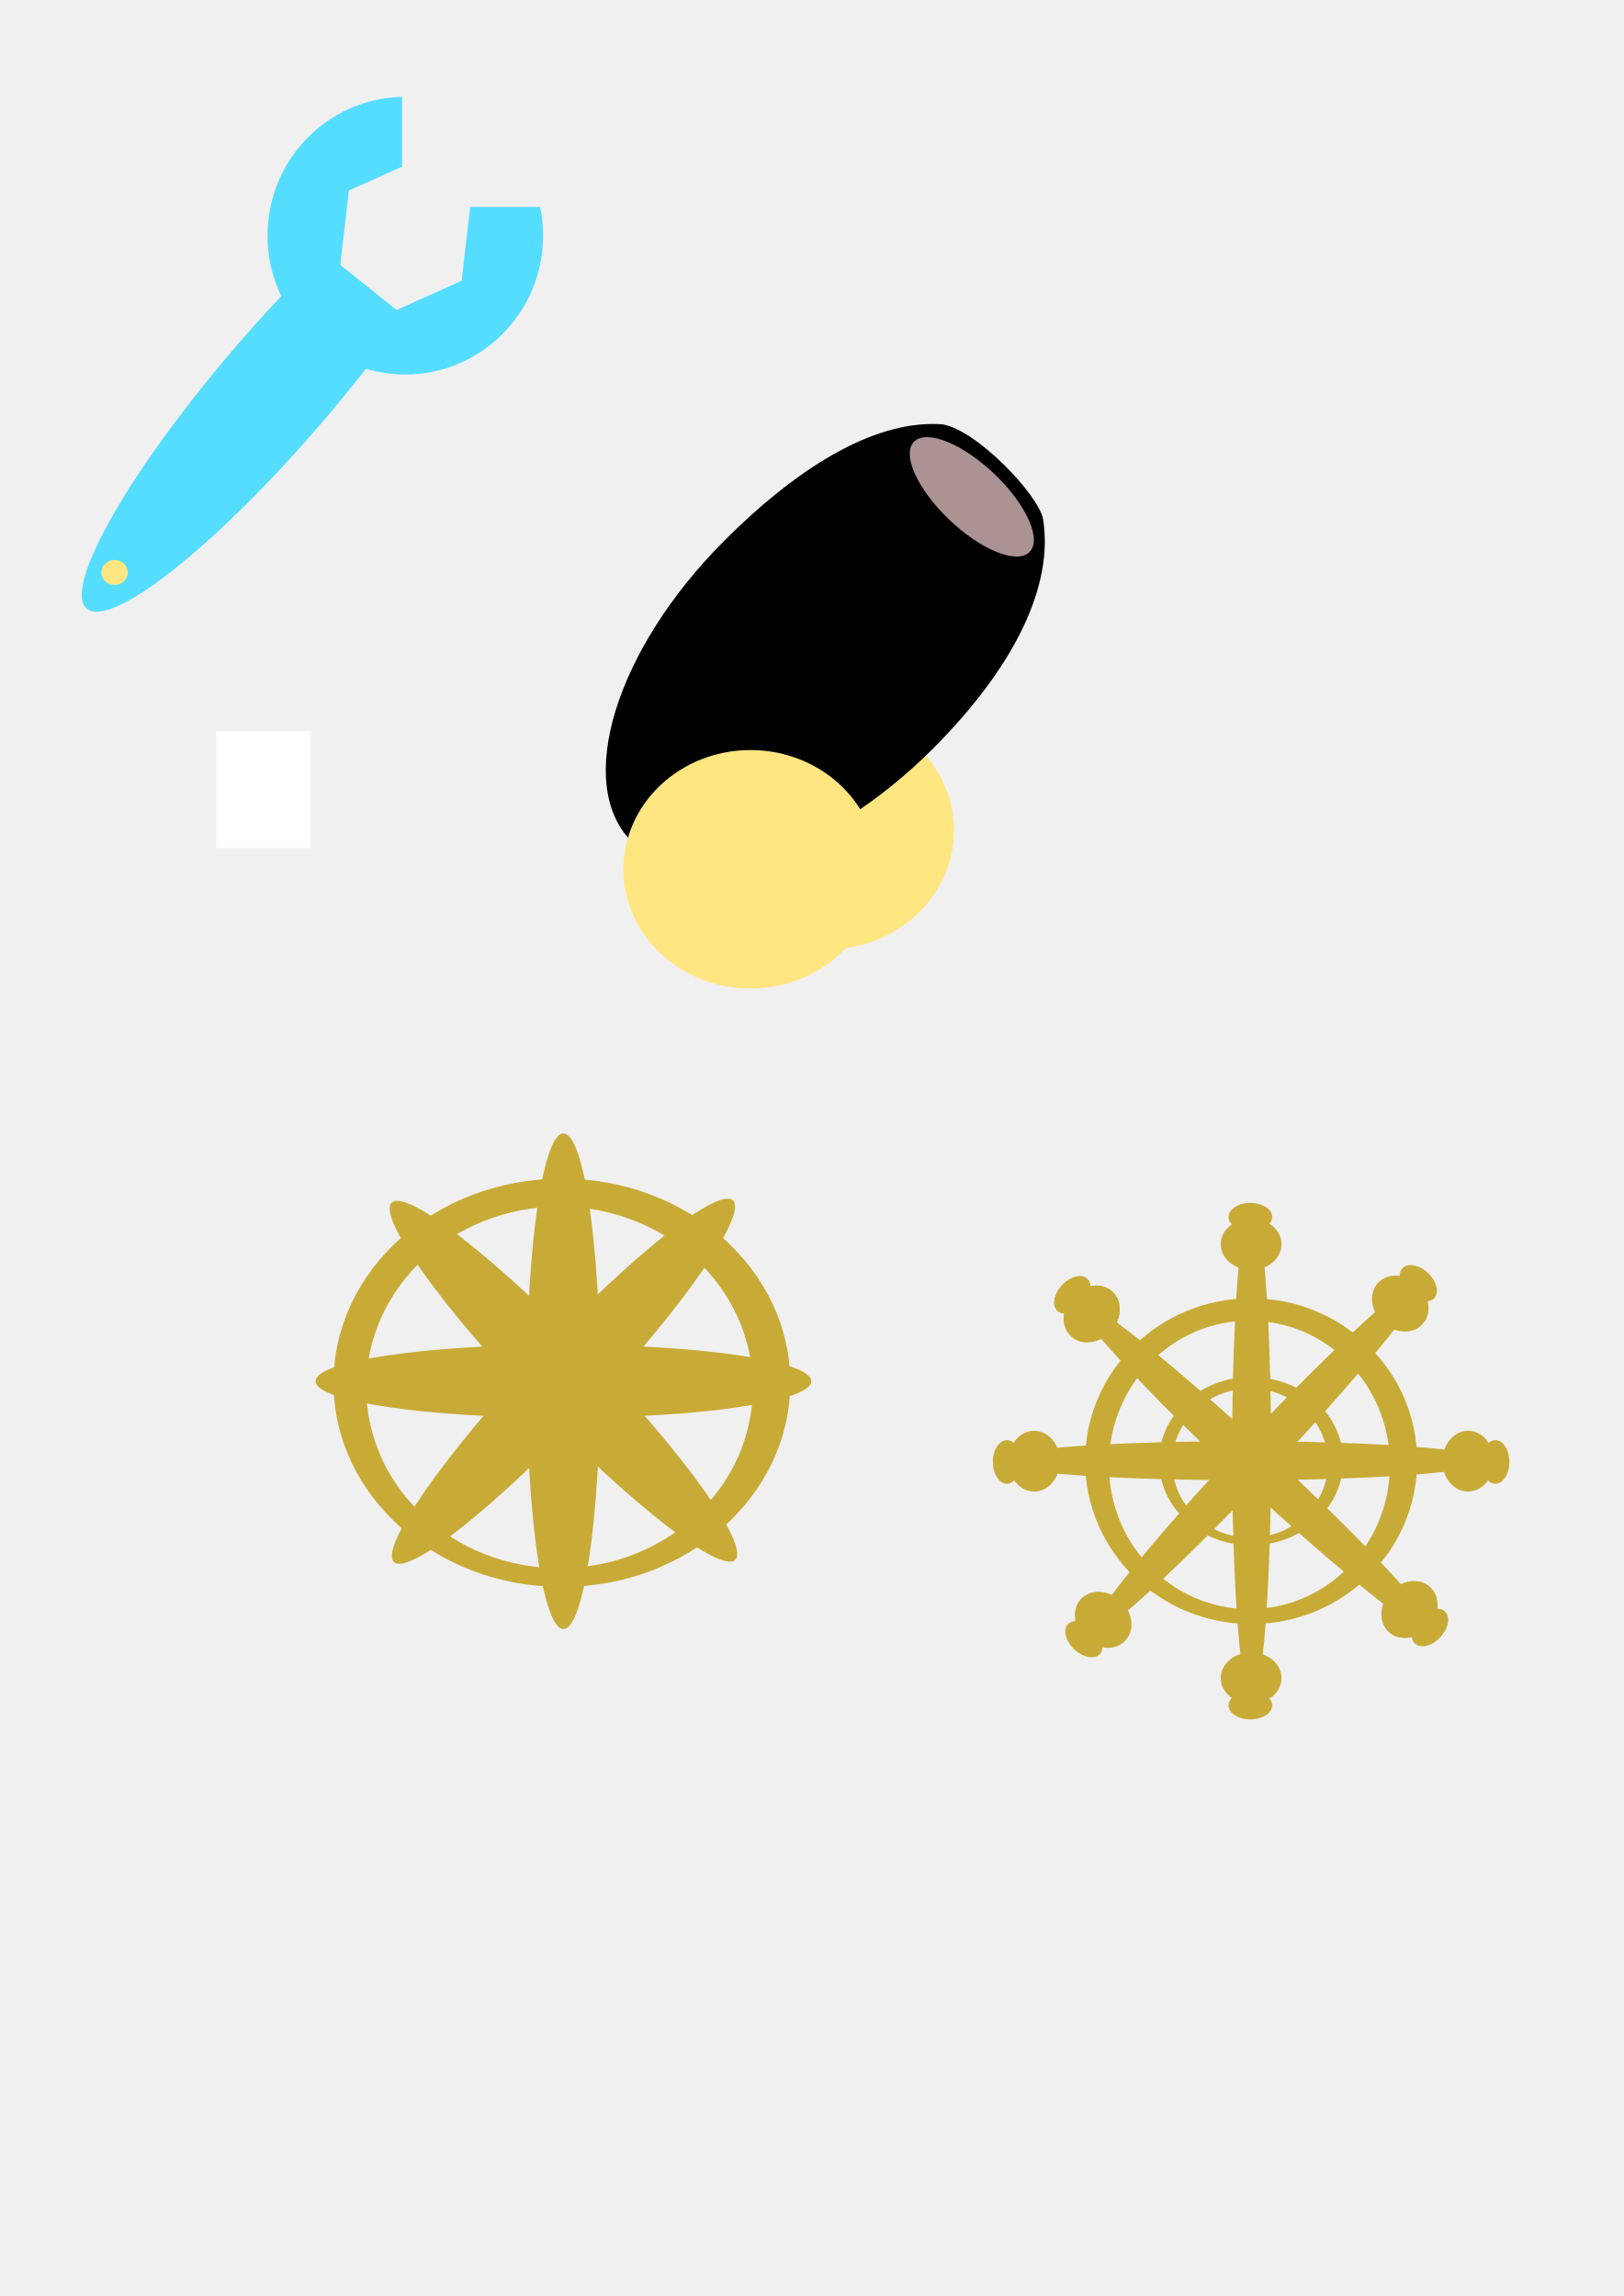
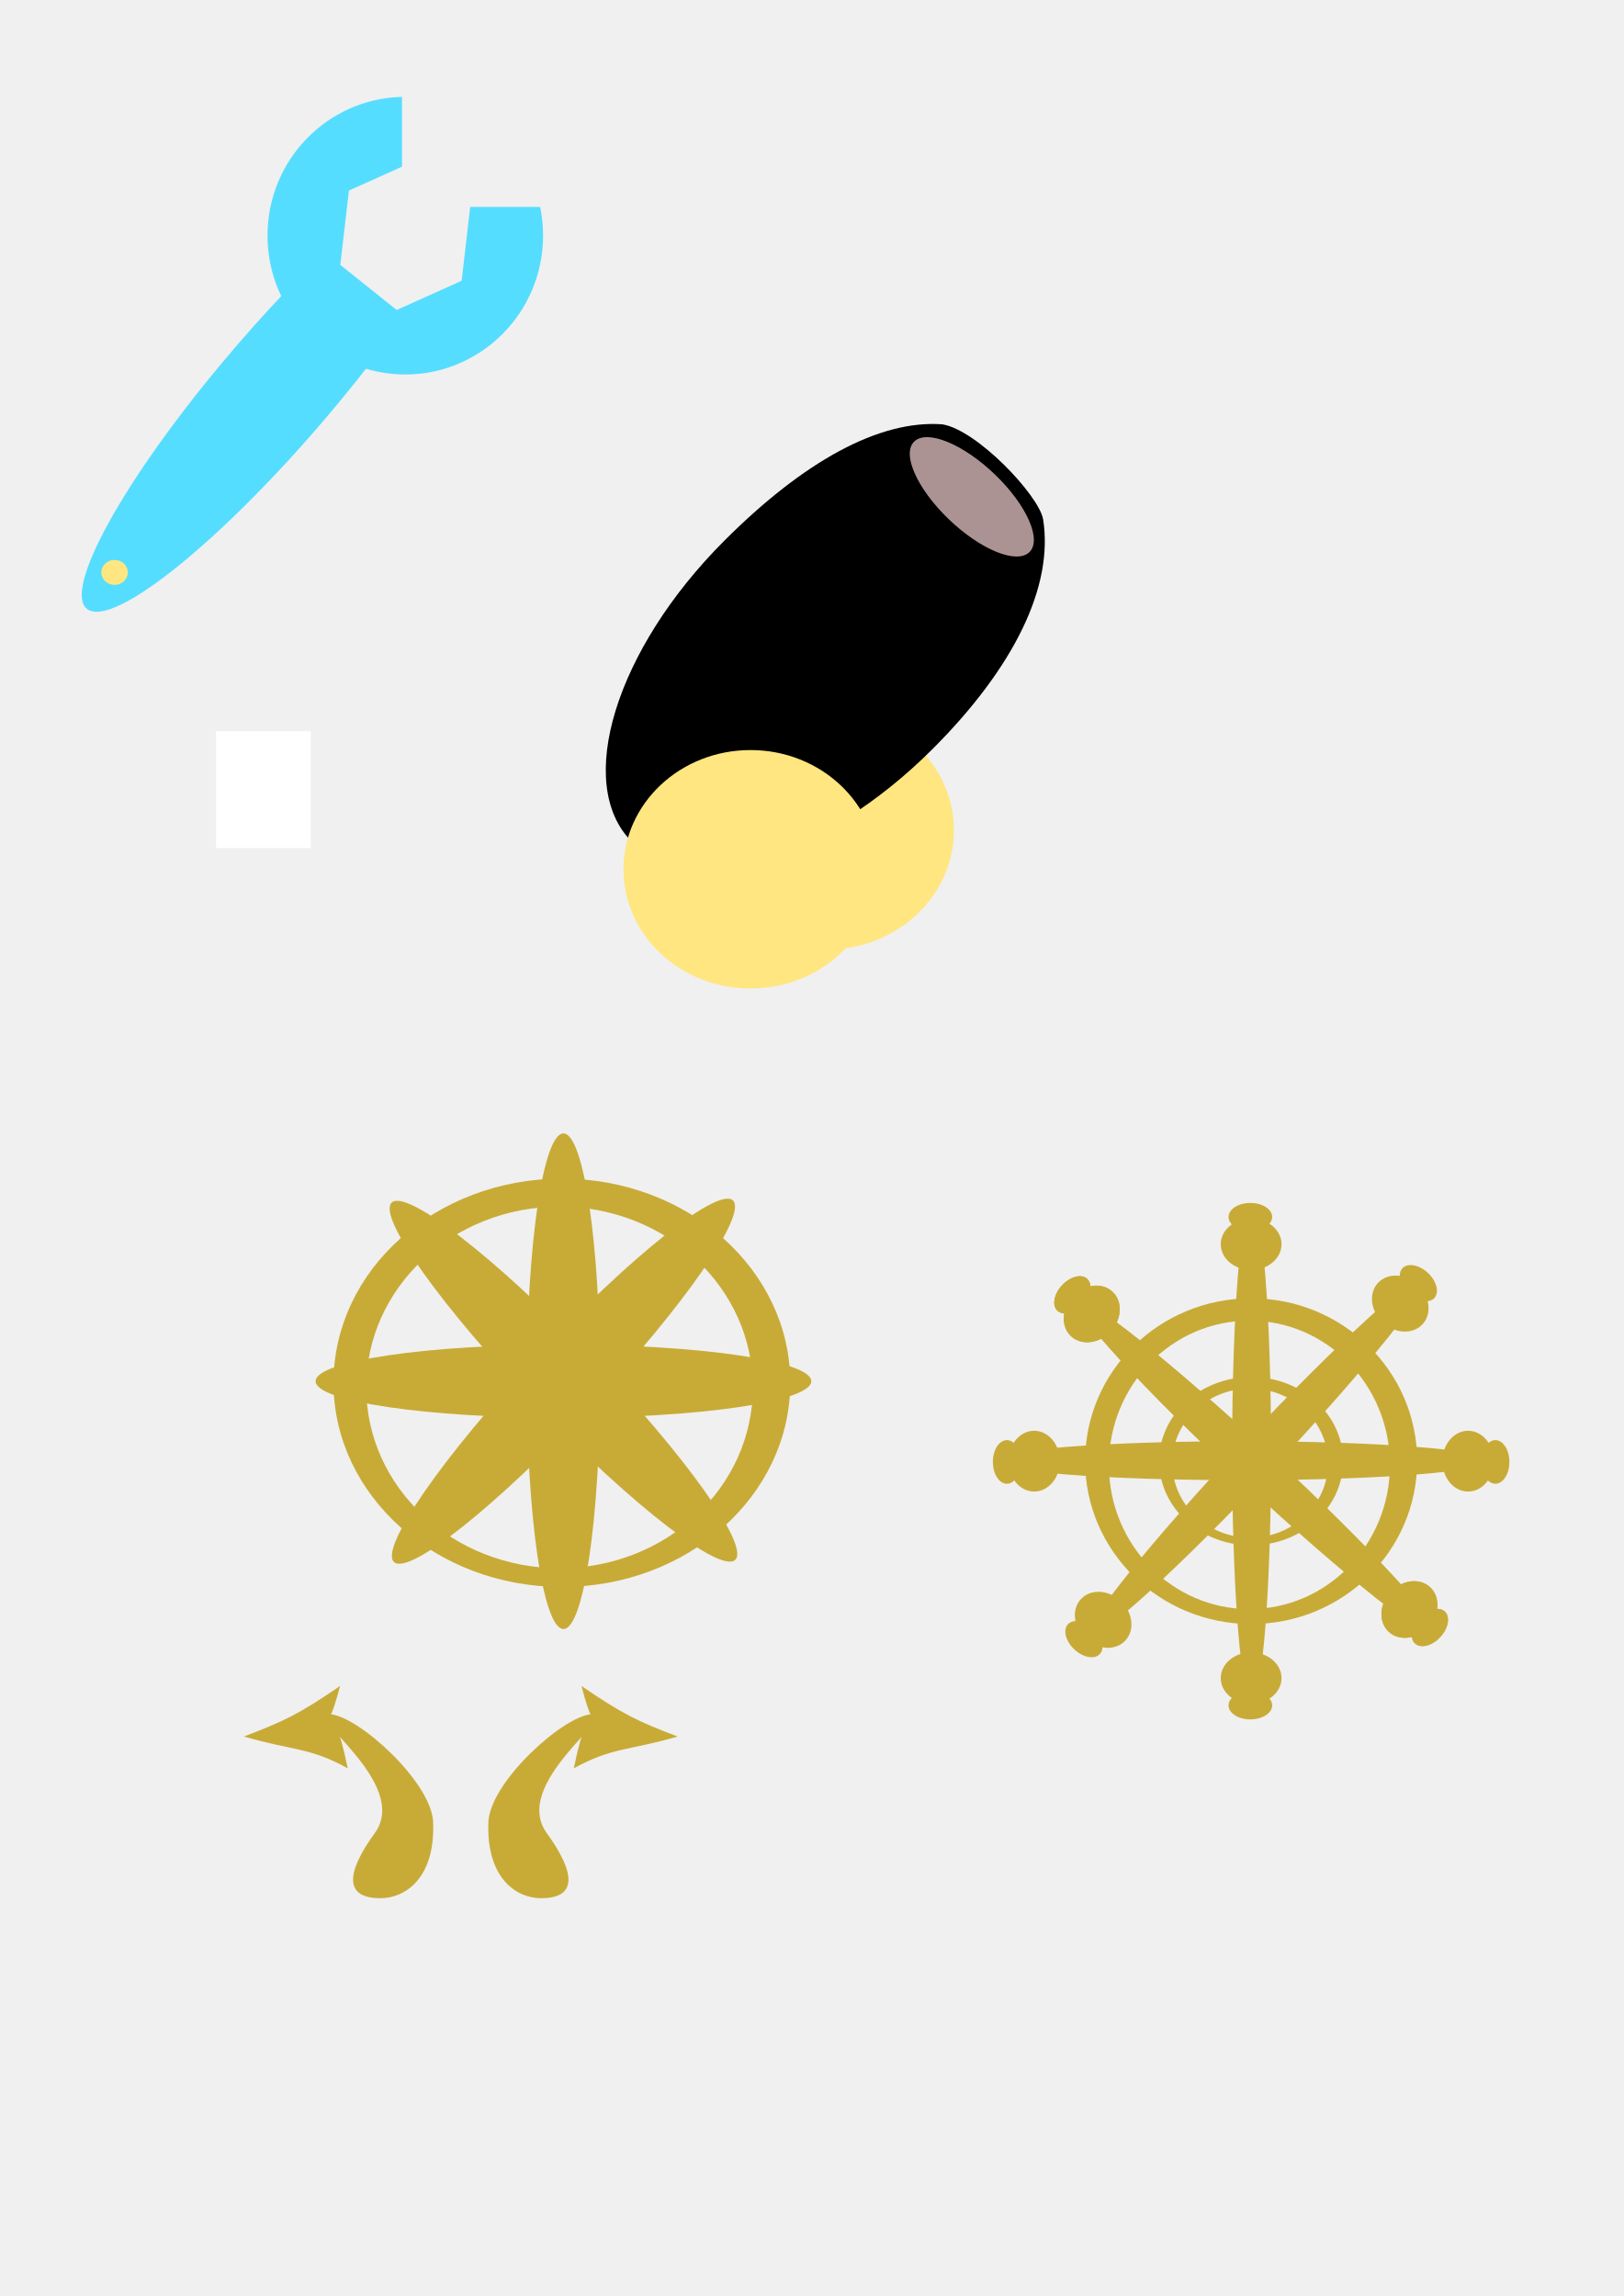
<svg xmlns="http://www.w3.org/2000/svg" width="744.094" height="1052.362" id="svg2" version="1.1">
  <defs id="defs4" />
  <g id="layer1">
    <path style="fill:#55ddff;fill-opacity:1;fill-rule:nonzero;stroke:#00001e;stroke-width:2.1;stroke-linecap:round;stroke-linejoin:round;stroke-miterlimit:4;stroke-opacity:1;stroke-dasharray:none" id="path2987" d="m 978.838,716.486 a 2.02,0.505 0 1 1 -4.041,0 2.02,0.505 0 1 1 4.041,0 z" />
    <path style="fill:#55ddff;fill-opacity:1;fill-rule:nonzero;stroke:none" d="m 131.265,133.21 c -9.974,10.45 -20.174,21.881 -30.26,33.995 -47.506,57.057 -74.156,107.548 -59.54,112.762 14.617,5.214 64.974,-36.83 112.48,-93.887 6.777,-8.14 13.122,-16.114 18.992,-23.874 -18.78,-3.294 -34.245,-14.328 -41.672,-28.995 z" id="path3757" />
    <path style="fill:#55ddff;fill-opacity:1;fill-rule:nonzero;stroke:none" clip-path="none" d="m 184.219,44.397 c -34.173,0.805 -61.625,28.953 -61.625,63.594 0,35.147 28.257,63.656 63.125,63.656 34.868,0 63.156,-28.509 63.156,-63.656 0,-4.504 -0.461,-8.886 -1.344,-13.125 l -32.062,0 -3.906,33.813 -29.781,13.406 -25.844,-20.688 3.969,-34.063 24.312,-10.938 0,-32 z" id="path2985" />
    <rect style="fill:#ffffff;fill-opacity:1;fill-rule:nonzero;stroke:none" id="rect3777" width="43.437" height="53.538" x="98.995" y="335.154" />
    <path style="fill:#ffe680;fill-opacity:1;fill-rule:nonzero;stroke:none" id="path3851" d="m 300,628.076 a 6.071,5.714 0 1 1 -12.143,0 6.071,5.714 0 1 1 12.143,0 z" transform="translate(-241.4286,-365.7143)" />
    <path style="fill:#ffe680;fill-opacity:1;fill-rule:nonzero;stroke:none" id="path3875" d="m 300,628.076 a 6.071,5.714 0 1 1 -12.143,0 6.071,5.714 0 1 1 12.143,0 z" transform="matrix(9.588235,0,0,9.5625,-2439.327,-5625.405)" />
    <path transform="matrix(0.7071068,0.7071068,-0.7071068,0.7071068,320.199,-181.8757)" style="fill:#000000;fill-opacity:1;fill-rule:nonzero;stroke:none" d="m 447.143,295.576 c 0,70.416 -30.221,127.5 -67.5,127.5 -37.279,0 -67.5,-57.084 -67.5,-127.5 0,-51.526 10.97,-89.457 32.951,-108.403 12.977,-9.374 54.041,-8.273 63.351,-1.915 25.357,18.343 38.698,57.715 38.698,110.318 z" id="path3853" />
    <path transform="matrix(9.588235,0,0,9.5625,-2474.327,-5607.547)" d="m 300,628.076 a 6.071,5.714 0 1 1 -12.143,0 6.071,5.714 0 1 1 12.143,0 z" id="path3855" style="fill:#ffe680;fill-opacity:1;fill-rule:nonzero;stroke:none" />
    <path style="fill:#ac9393;fill-opacity:1;fill-rule:nonzero;stroke:none" id="path3857" d="m 545,255.219 a 53.214,45.714 0 1 1 -106.429,0 53.214,45.714 0 1 1 106.429,0 z" transform="matrix(0.4954923,0.4768204,-0.232262,0.2235096,260.9589,-63.81809)" />
    <path style="fill:#c8ab37;fill-opacity:1;fill-rule:nonzero;stroke:none" d="M 257.5 540.219 C 199.707 540.219 152.844 582.103 152.844 633.781 C 152.844 685.459 199.707 727.375 257.5 727.375 C 315.293 727.375 362.156 685.459 362.156 633.781 C 362.156 582.103 315.293 540.219 257.5 540.219 z M 256.438 553.062 C 305.354 553.062 345 590.177 345 635.938 C 345 681.698 305.354 718.781 256.438 718.781 C 207.521 718.781 167.844 681.698 167.844 635.938 C 167.844 590.177 207.521 553.062 256.438 553.062 z " id="path3877" />
    <path style="fill:#c8ab37;fill-opacity:1;fill-rule:nonzero;stroke:none" id="path3879" d="m 129.286,543.076 a 33.571,113.571 0 1 1 -67.143,0 33.571,113.571 0 1 1 67.143,0 z" transform="matrix(0.5,0,0,1,210.3571,90)" />
    <path transform="matrix(0,0.5,-1,0,801.2908,585.2193)" d="m 129.286,543.076 a 33.571,113.571 0 1 1 -67.143,0 33.571,113.571 0 1 1 67.143,0 z" id="path3881" style="fill:#c8ab37;fill-opacity:1;fill-rule:nonzero;stroke:none" />
    <path style="fill:#c8ab37;fill-opacity:1;fill-rule:nonzero;stroke:none" id="path3883" d="m 129.286,543.076 a 33.571,113.571 0 1 1 -67.143,0 33.571,113.571 0 1 1 67.143,0 z" transform="matrix(-0.3604016,0.34657,-0.6931399,-0.7208031,669.1378,991.356)" />
    <path transform="matrix(-0.3648196,-0.3419162,0.6838323,-0.7296392,-78.24053,1062.053)" d="m 129.286,543.076 a 33.571,113.571 0 1 1 -67.143,0 33.571,113.571 0 1 1 67.143,0 z" id="path3885" style="fill:#c8ab37;fill-opacity:1;fill-rule:nonzero;stroke:none" />
    <g id="g3904">
      <path transform="matrix(0,0.2659575,-1,0,1112.005,644.0491)" d="m 129.286,543.076 c 0,62.724 -15.03,113.571 -33.571,113.571 -18.541,0 -33.571,-50.848 -33.571,-113.571 0,-62.724 15.03,-113.571 33.571,-113.571 18.541,0 33.571,50.848 33.571,113.571 z" id="path3890" style="fill:#c8ab37;fill-opacity:1;fill-rule:nonzero;stroke:none" />
      <path transform="translate(0,2)" d="m 485.714,667.719 c 0,7.693 -5.277,13.929 -11.786,13.929 -6.509,0 -11.786,-6.236 -11.786,-13.929 0,-7.693 5.277,-13.929 11.786,-13.929 6.509,0 11.786,6.236 11.786,13.929 z" id="path3892" style="fill:#c8ab37;fill-opacity:1;fill-rule:nonzero;stroke:none" />
      <path style="fill:#c8ab37;fill-opacity:1;fill-rule:nonzero;stroke:none" id="path3898" d="m 485.714,667.719 c 0,7.693 -5.277,13.929 -11.786,13.929 -6.509,0 -11.786,-6.236 -11.786,-13.929 0,-7.693 5.277,-13.929 11.786,-13.929 6.509,0 11.786,6.236 11.786,13.929 z" transform="matrix(0.5454545,0,0,0.7179487,202.9221,190.6882)" />
      <path style="fill:#c8ab37;fill-opacity:1;fill-rule:nonzero;stroke:none" id="path3900" d="m 485.714,667.719 c 0,7.693 -5.277,13.929 -11.786,13.929 -6.509,0 -11.786,-6.236 -11.786,-13.929 0,-7.693 5.277,-13.929 11.786,-13.929 6.509,0 11.786,6.236 11.786,13.929 z" transform="matrix(-1,0,0,1,1146.714,2)" />
      <path transform="matrix(-0.5454545,0,0,0.7179487,943.7922,190.6882)" d="m 485.714,667.719 c 0,7.693 -5.277,13.929 -11.786,13.929 -6.509,0 -11.786,-6.236 -11.786,-13.929 0,-7.693 5.277,-13.929 11.786,-13.929 6.509,0 11.786,6.236 11.786,13.929 z" id="path3902" style="fill:#c8ab37;fill-opacity:1;fill-rule:nonzero;stroke:none" />
    </g>
    <g id="g3911" transform="matrix(0,1,-1,0,1243.076,96.36217)">
      <path style="fill:#c8ab37;fill-opacity:1;fill-rule:nonzero;stroke:none" id="path3913" d="m 129.286,543.076 c 0,62.724 -15.03,113.571 -33.571,113.571 -18.541,0 -33.571,-50.848 -33.571,-113.571 0,-62.724 15.03,-113.571 33.571,-113.571 18.541,0 33.571,50.848 33.571,113.571 z" transform="matrix(0,0.2659575,-1,0,1112.005,644.0491)" />
      <path style="fill:#c8ab37;fill-opacity:1;fill-rule:nonzero;stroke:none" id="path3915" d="m 485.714,667.719 c 0,7.693 -5.277,13.929 -11.786,13.929 -6.509,0 -11.786,-6.236 -11.786,-13.929 0,-7.693 5.277,-13.929 11.786,-13.929 6.509,0 11.786,6.236 11.786,13.929 z" transform="translate(0,2)" />
      <path transform="matrix(0.5454545,0,0,0.7179487,202.9221,190.6882)" d="m 485.714,667.719 c 0,7.693 -5.277,13.929 -11.786,13.929 -6.509,0 -11.786,-6.236 -11.786,-13.929 0,-7.693 5.277,-13.929 11.786,-13.929 6.509,0 11.786,6.236 11.786,13.929 z" id="path3917" style="fill:#c8ab37;fill-opacity:1;fill-rule:nonzero;stroke:none" />
      <path transform="matrix(-1,0,0,1,1146.714,2)" d="m 485.714,667.719 c 0,7.693 -5.277,13.929 -11.786,13.929 -6.509,0 -11.786,-6.236 -11.786,-13.929 0,-7.693 5.277,-13.929 11.786,-13.929 6.509,0 11.786,6.236 11.786,13.929 z" id="path3919" style="fill:#c8ab37;fill-opacity:1;fill-rule:nonzero;stroke:none" />
      <path style="fill:#c8ab37;fill-opacity:1;fill-rule:nonzero;stroke:none" id="path3921" d="m 485.714,667.719 c 0,7.693 -5.277,13.929 -11.786,13.929 -6.509,0 -11.786,-6.236 -11.786,-13.929 0,-7.693 5.277,-13.929 11.786,-13.929 6.509,0 11.786,6.236 11.786,13.929 z" transform="matrix(-0.5454545,0,0,0.7179487,943.7922,190.6882)" />
    </g>
    <g transform="matrix(-0.6846625,0.7288602,-0.7288602,-0.6846625,1454.305,710.5983)" id="g3923">
      <path transform="matrix(0,0.2659575,-1,0,1112.005,644.0491)" d="m 129.286,543.076 c 0,62.724 -15.03,113.571 -33.571,113.571 -18.541,0 -33.571,-50.848 -33.571,-113.571 0,-62.724 15.03,-113.571 33.571,-113.571 18.541,0 33.571,50.848 33.571,113.571 z" id="path3925" style="fill:#c8ab37;fill-opacity:1;fill-rule:nonzero;stroke:none" />
      <path transform="translate(0,2)" d="m 485.714,667.719 c 0,7.693 -5.277,13.929 -11.786,13.929 -6.509,0 -11.786,-6.236 -11.786,-13.929 0,-7.693 5.277,-13.929 11.786,-13.929 6.509,0 11.786,6.236 11.786,13.929 z" id="path3927" style="fill:#c8ab37;fill-opacity:1;fill-rule:nonzero;stroke:none" />
      <path style="fill:#c8ab37;fill-opacity:1;fill-rule:nonzero;stroke:none" id="path3929" d="m 485.714,667.719 c 0,7.693 -5.277,13.929 -11.786,13.929 -6.509,0 -11.786,-6.236 -11.786,-13.929 0,-7.693 5.277,-13.929 11.786,-13.929 6.509,0 11.786,6.236 11.786,13.929 z" transform="matrix(0.5454545,0,0,0.7179487,202.9221,190.6882)" />
      <path style="fill:#c8ab37;fill-opacity:1;fill-rule:nonzero;stroke:none" id="path3931" d="m 485.714,667.719 c 0,7.693 -5.277,13.929 -11.786,13.929 -6.509,0 -11.786,-6.236 -11.786,-13.929 0,-7.693 5.277,-13.929 11.786,-13.929 6.509,0 11.786,6.236 11.786,13.929 z" transform="matrix(-1,0,0,1,1146.714,2)" />
      <path transform="matrix(-0.5454545,0,0,0.7179487,943.7922,190.6882)" d="m 485.714,667.719 c 0,7.693 -5.277,13.929 -11.786,13.929 -6.509,0 -11.786,-6.236 -11.786,-13.929 0,-7.693 5.277,-13.929 11.786,-13.929 6.509,0 11.786,6.236 11.786,13.929 z" id="path3933" style="fill:#c8ab37;fill-opacity:1;fill-rule:nonzero;stroke:none" />
    </g>
    <g id="g3935" transform="matrix(-0.7320735,-0.6812256,0.6812256,-0.7320735,536.6235,1550.85)">
      <path style="fill:#c8ab37;fill-opacity:1;fill-rule:nonzero;stroke:none" id="path3937" d="m 129.286,543.076 c 0,62.724 -15.03,113.571 -33.571,113.571 -18.541,0 -33.571,-50.848 -33.571,-113.571 0,-62.724 15.03,-113.571 33.571,-113.571 18.541,0 33.571,50.848 33.571,113.571 z" transform="matrix(0,0.2659575,-1,0,1112.005,644.0491)" />
      <path style="fill:#c8ab37;fill-opacity:1;fill-rule:nonzero;stroke:none" id="path3939" d="m 485.714,667.719 c 0,7.693 -5.277,13.929 -11.786,13.929 -6.509,0 -11.786,-6.236 -11.786,-13.929 0,-7.693 5.277,-13.929 11.786,-13.929 6.509,0 11.786,6.236 11.786,13.929 z" transform="translate(0,2)" />
      <path transform="matrix(0.5454545,0,0,0.7179487,202.9221,190.6882)" d="m 485.714,667.719 c 0,7.693 -5.277,13.929 -11.786,13.929 -6.509,0 -11.786,-6.236 -11.786,-13.929 0,-7.693 5.277,-13.929 11.786,-13.929 6.509,0 11.786,6.236 11.786,13.929 z" id="path3941" style="fill:#c8ab37;fill-opacity:1;fill-rule:nonzero;stroke:none" />
      <path transform="matrix(-1,0,0,1,1146.714,2)" d="m 485.714,667.719 c 0,7.693 -5.277,13.929 -11.786,13.929 -6.509,0 -11.786,-6.236 -11.786,-13.929 0,-7.693 5.277,-13.929 11.786,-13.929 6.509,0 11.786,6.236 11.786,13.929 z" id="path3943" style="fill:#c8ab37;fill-opacity:1;fill-rule:nonzero;stroke:none" />
      <path style="fill:#c8ab37;fill-opacity:1;fill-rule:nonzero;stroke:none" id="path3945" d="m 485.714,667.719 c 0,7.693 -5.277,13.929 -11.786,13.929 -6.509,0 -11.786,-6.236 -11.786,-13.929 0,-7.693 5.277,-13.929 11.786,-13.929 6.509,0 11.786,6.236 11.786,13.929 z" transform="matrix(-0.5454545,0,0,0.7179487,943.7922,190.6882)" />
    </g>
    <g transform="matrix(-0.7320735,-0.6812256,0.6812256,-0.7320735,536.6235,1550.85)" id="g3947">
      <path transform="matrix(0,0.2659575,-1,0,1112.005,644.0491)" d="m 129.286,543.076 c 0,62.724 -15.03,113.571 -33.571,113.571 -18.541,0 -33.571,-50.848 -33.571,-113.571 0,-62.724 15.03,-113.571 33.571,-113.571 18.541,0 33.571,50.848 33.571,113.571 z" id="path3949" style="fill:#c8ab37;fill-opacity:1;fill-rule:nonzero;stroke:none" />
      <path transform="translate(0,2)" d="m 485.714,667.719 c 0,7.693 -5.277,13.929 -11.786,13.929 -6.509,0 -11.786,-6.236 -11.786,-13.929 0,-7.693 5.277,-13.929 11.786,-13.929 6.509,0 11.786,6.236 11.786,13.929 z" id="path3951" style="fill:#c8ab37;fill-opacity:1;fill-rule:nonzero;stroke:none" />
      <path style="fill:#c8ab37;fill-opacity:1;fill-rule:nonzero;stroke:none" id="path3953" d="m 485.714,667.719 c 0,7.693 -5.277,13.929 -11.786,13.929 -6.509,0 -11.786,-6.236 -11.786,-13.929 0,-7.693 5.277,-13.929 11.786,-13.929 6.509,0 11.786,6.236 11.786,13.929 z" transform="matrix(0.5454545,0,0,0.7179487,202.9221,190.6882)" />
      <path style="fill:#c8ab37;fill-opacity:1;fill-rule:nonzero;stroke:none" id="path3955" d="m 485.714,667.719 c 0,7.693 -5.277,13.929 -11.786,13.929 -6.509,0 -11.786,-6.236 -11.786,-13.929 0,-7.693 5.277,-13.929 11.786,-13.929 6.509,0 11.786,6.236 11.786,13.929 z" transform="matrix(-1,0,0,1,1146.714,2)" />
      <path transform="matrix(-0.5454545,0,0,0.7179487,943.7922,190.6882)" d="m 485.714,667.719 c 0,7.693 -5.277,13.929 -11.786,13.929 -6.509,0 -11.786,-6.236 -11.786,-13.929 0,-7.693 5.277,-13.929 11.786,-13.929 6.509,0 11.786,6.236 11.786,13.929 z" id="path3957" style="fill:#c8ab37;fill-opacity:1;fill-rule:nonzero;stroke:none" />
    </g>
    <path id="path3995" d="m 573.357,595.07 c -42.015,0 -76.085,33.412 -76.085,74.637 0,41.225 34.07,74.662 76.085,74.662 42.015,0 76.085,-33.437 76.085,-74.662 0,-41.225 -34.07,-74.637 -76.085,-74.637 z m -0.772,10.246 c 35.562,0 64.385,29.607 64.385,66.111 0,36.504 -28.822,66.086 -64.385,66.086 -35.562,0 -64.407,-29.582 -64.407,-66.086 0,-36.504 28.845,-66.111 64.407,-66.111 z" style="fill:#c8ab37;fill-opacity:1;fill-rule:nonzero;stroke:none" />
    <path style="fill:#c8ab37;fill-opacity:1;fill-rule:nonzero;stroke:none" d="m 573.357,631.141 c -23.279,0 -42.156,17.267 -42.156,38.572 0,21.305 18.877,38.585 42.156,38.585 23.279,0 42.156,-17.28 42.156,-38.585 0,-21.305 -18.877,-38.572 -42.156,-38.572 z m -0.428,5.295 c 19.704,0 35.674,15.301 35.674,34.166 0,18.865 -15.97,34.153 -35.674,34.153 -19.704,0 -35.686,-15.288 -35.686,-34.153 0,-18.865 15.982,-34.166 35.686,-34.166 z" id="path3997" />
+     <path style="fill:#c8ab37;fill-opacity:1;fill-rule:nonzero;stroke:none" d="m 198.495,835.179 c 1.012,26.328 -13.387,34.714 -23.739,34.85 -16.994,0.224 -16.475,-11.284 -3.03,-29.799 16.717,-23.023 -33.806,-55.129 -20.708,-54.548 12.983,0.575 46.77,31.096 47.477,49.497 z" id="path3028" />
+     <path style="fill:#c8ab37;fill-opacity:1;fill-rule:nonzero;stroke:none" d="m 159.346,810.496 c -17.468,-9.674 -25.187,-8.059 -47.579,-14.56 18.599,-7.114 25.228,-10.259 44.088,-23.192 -8.233,31.316 -5.203,-4.977 3.492,37.752 z" id="path3030" />
+     <path id="path3034" d="m 223.817,835.179 c -1.012,26.328 13.387,34.714 23.739,34.85 16.994,0.224 16.475,-11.284 3.03,-29.799 -16.717,-23.023 33.806,-55.129 20.708,-54.548 -12.983,0.575 -46.77,31.096 -47.477,49.497 z" style="fill:#c8ab37;fill-opacity:1;fill-rule:nonzero;stroke:none" />
+     <path id="path3036" d="m 262.966,810.496 c 17.468,-9.674 25.187,-8.059 47.579,-14.56 -18.599,-7.114 -25.228,-10.259 -44.088,-23.192 8.233,31.316 5.203,-4.977 -3.492,37.752 z" style="fill:#c8ab37;fill-opacity:1;fill-rule:nonzero;stroke:none" />
  </g>
</svg>
